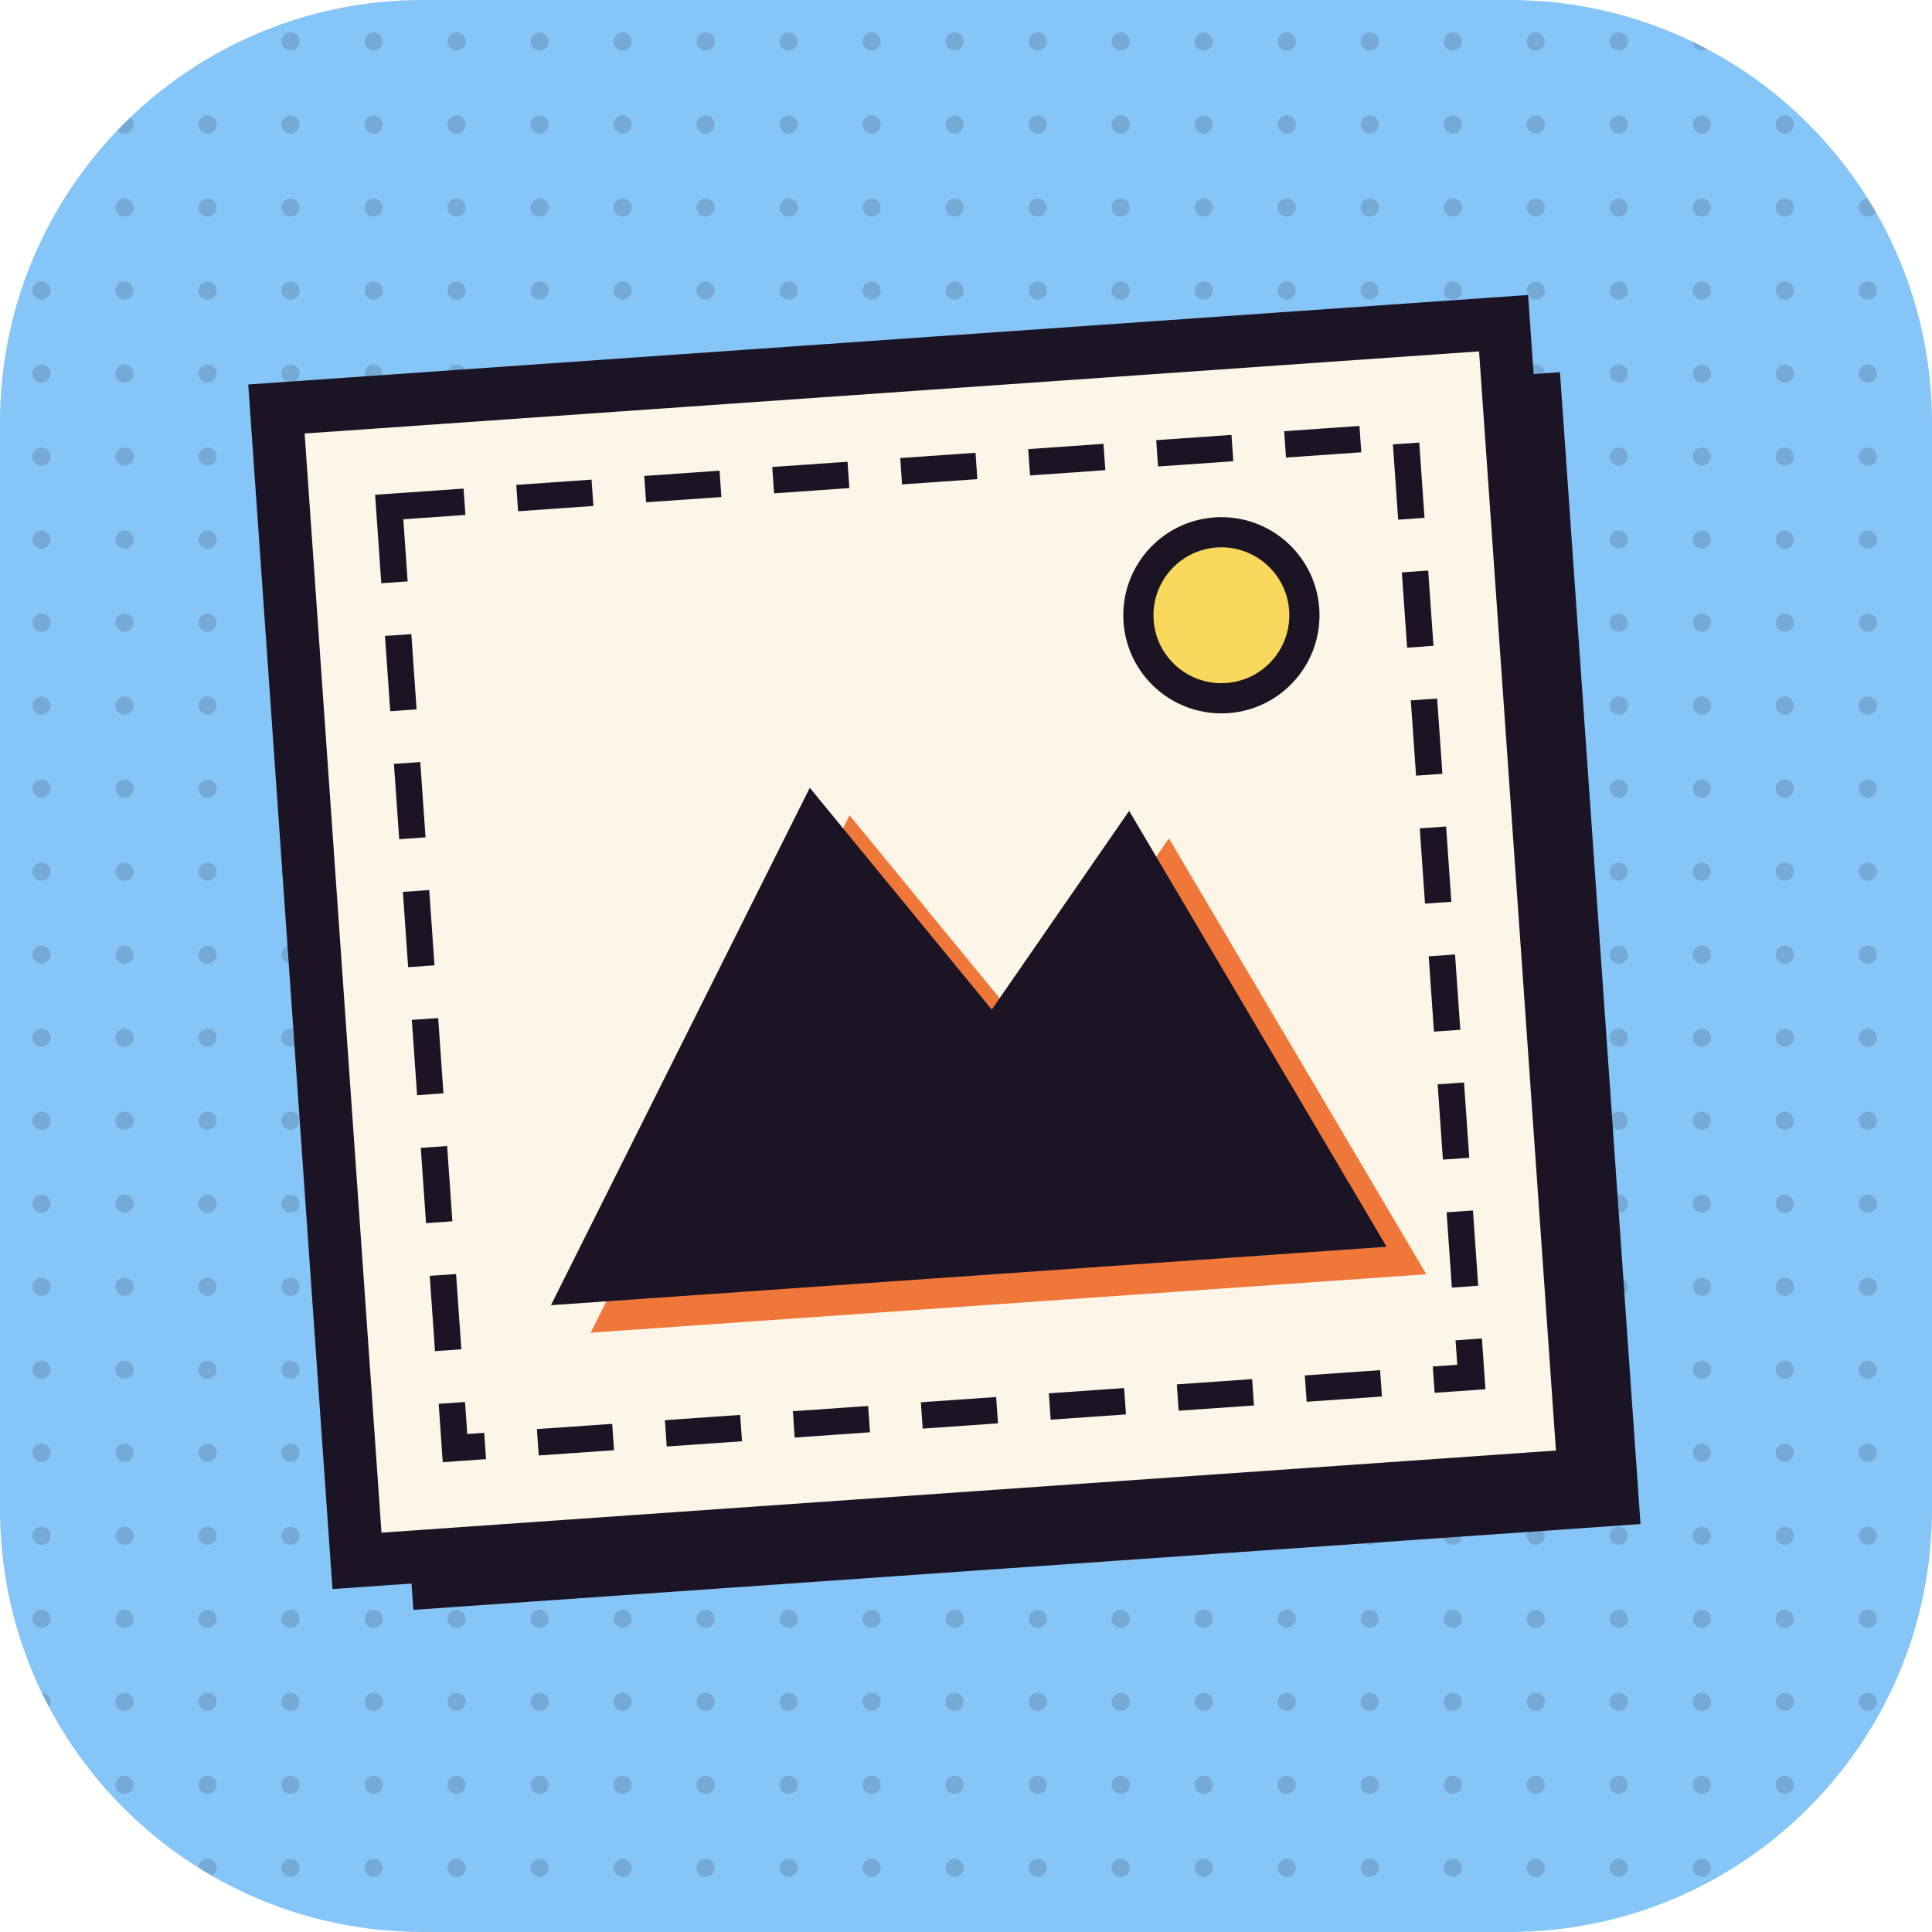
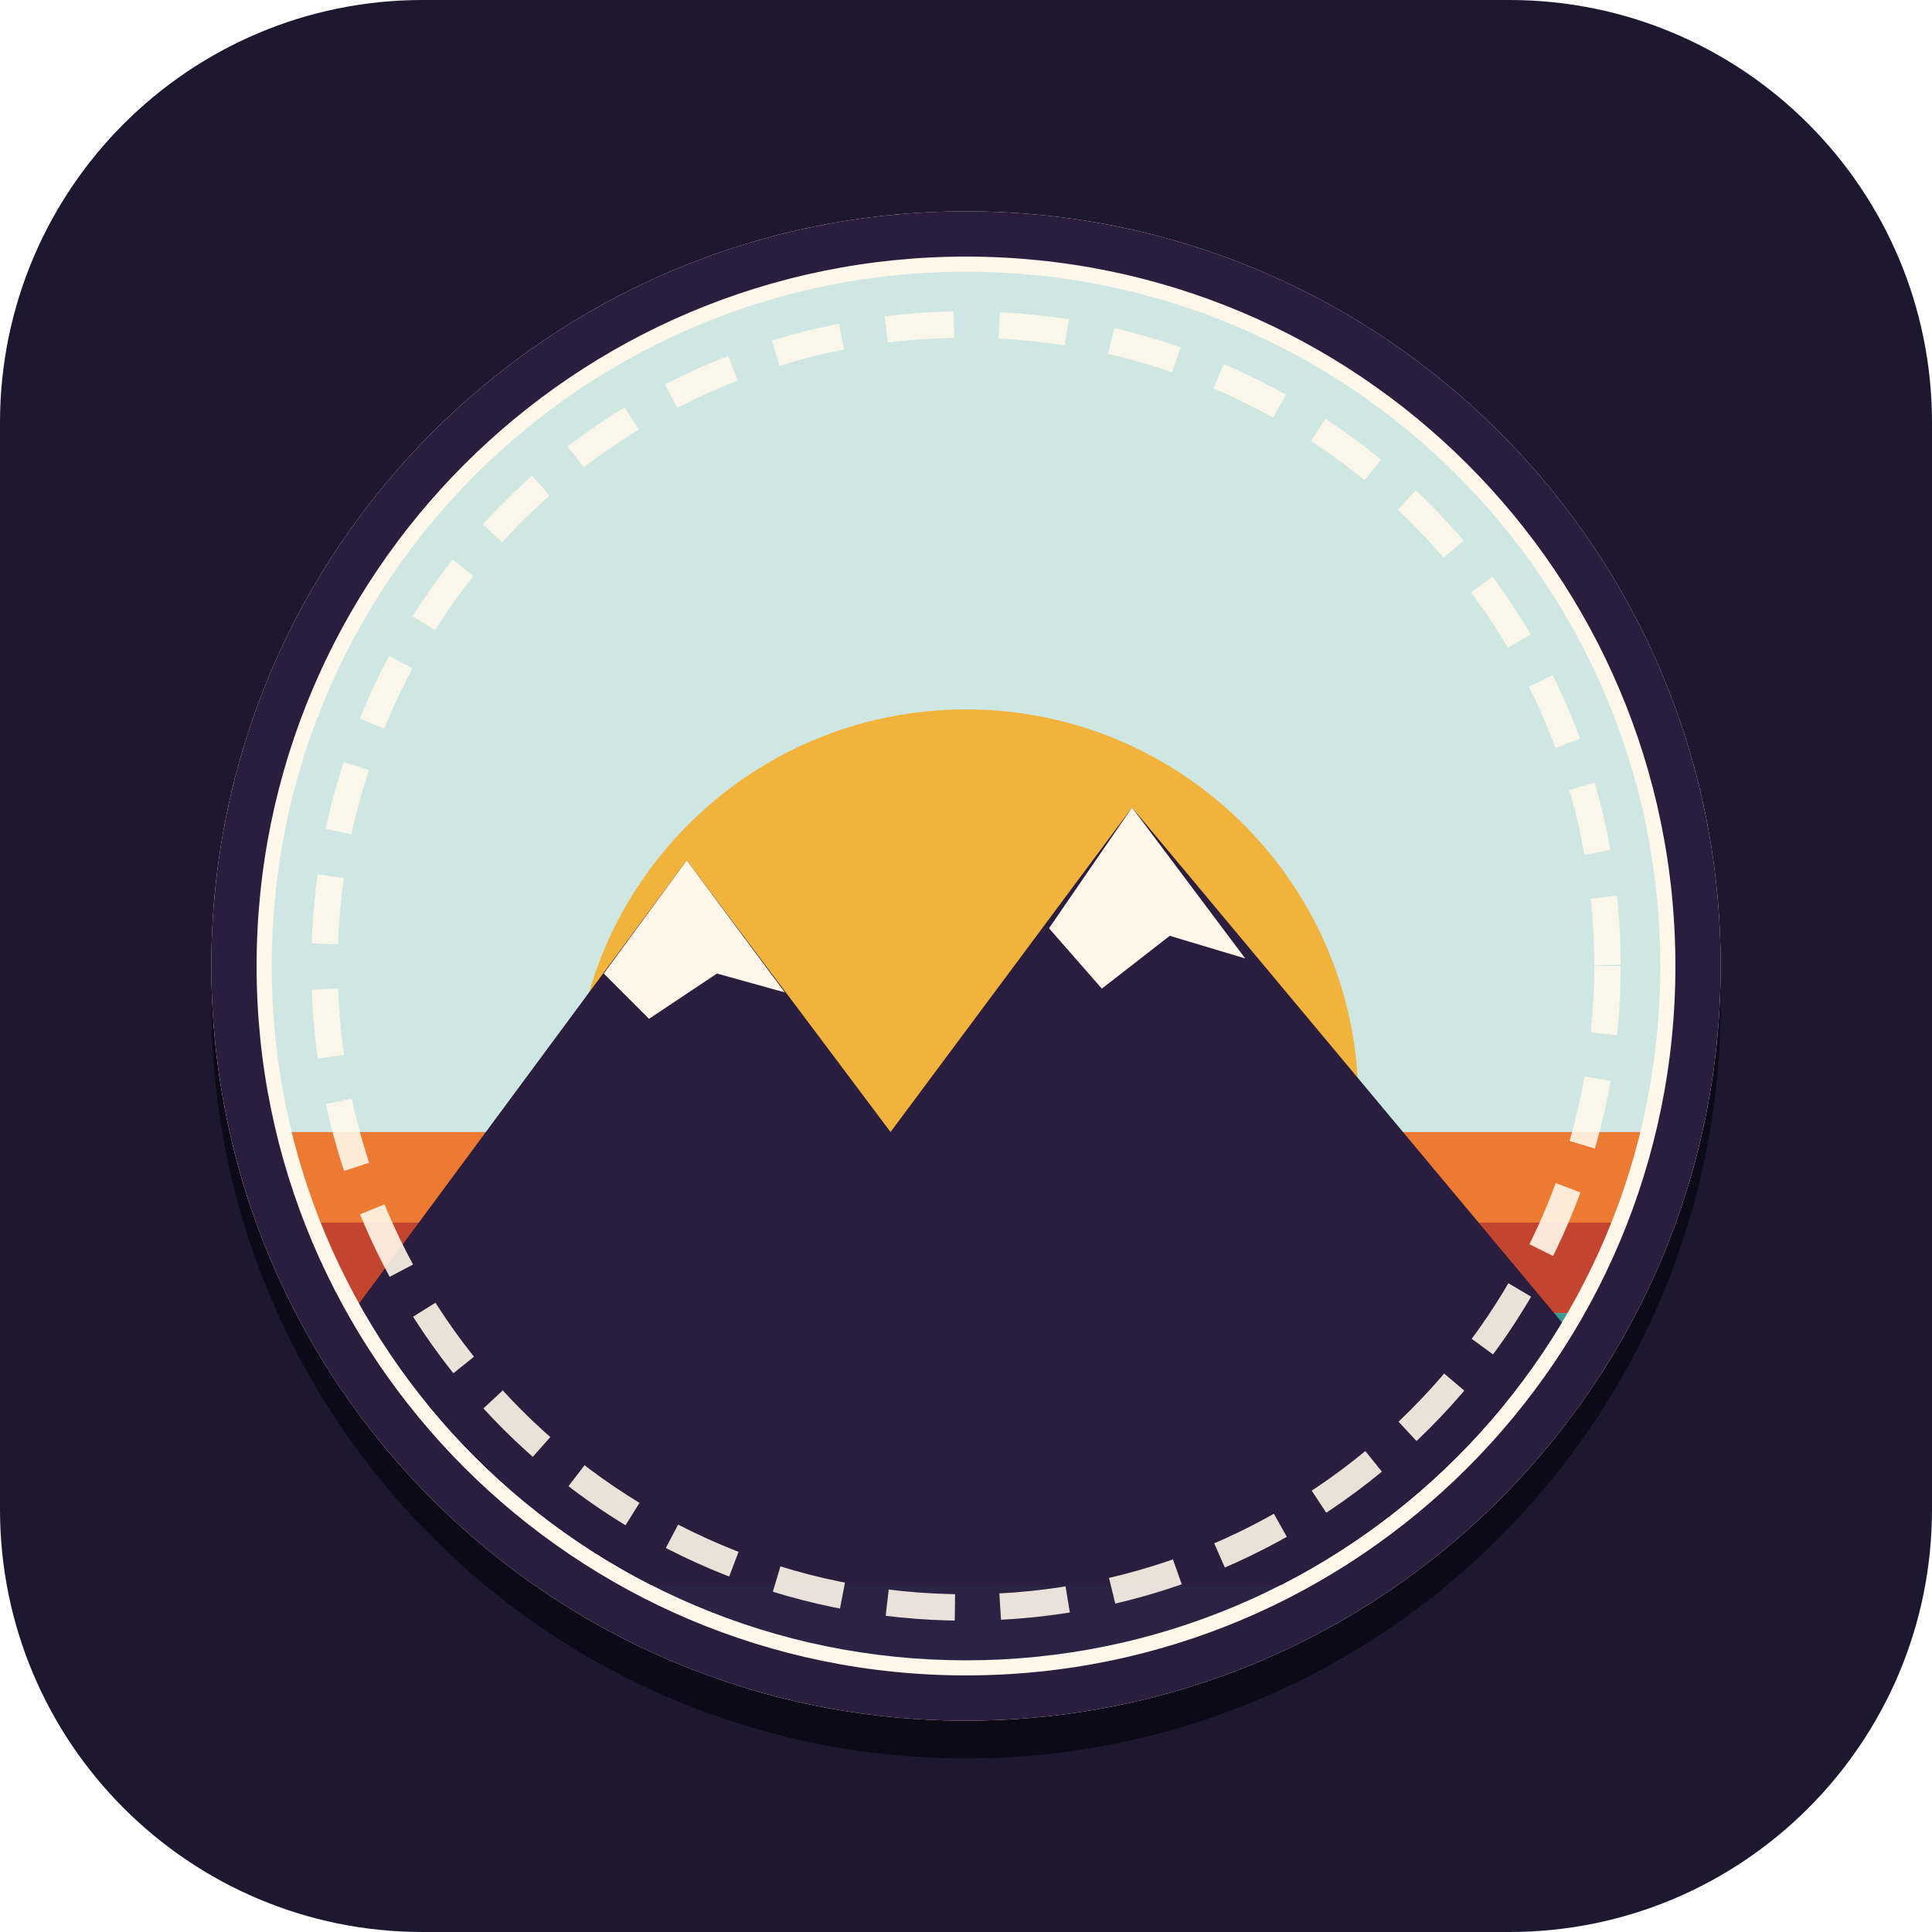
<svg xmlns="http://www.w3.org/2000/svg" viewBox="0 0 512 512">
  <defs>
-     <pattern id="d" width="22" height="22" patternUnits="userSpaceOnUse">
-       <circle cx="11" cy="11" r="2.4" fill="#1b1424" opacity=".16" />
-     </pattern>
+     <clipPath id="c">
+       <circle cx="256" cy="256" r="184" />
+     </clipPath>
  </defs>
-   <rect width="512" height="512" rx="112" fill="#86c5f7" />
-   <rect width="512" height="512" rx="112" fill="url(#d)" />
-   <g transform="rotate(-4 256 256)">
-     <rect x="98" y="110" width="326" height="306" fill="#1b1424" />
-     <rect x="84" y="96" width="326" height="306" fill="#fdf6e8" stroke="#1b1424" stroke-width="14" />
-     <rect x="112" y="124" width="270" height="250" fill="none" stroke="#1b1424" stroke-width="7" stroke-dasharray="20 14" />
-     <path d="M140 338 L218 206 L262 268 L302 218 L362 338 Z" fill="#f0773a" transform="translate(10 8)" />
-     <path d="M140 338 L218 206 L262 268 L302 218 L362 338 Z" fill="#1b1424" />
-     <circle cx="330" cy="168" r="22" fill="#f8d95b" stroke="#1b1424" stroke-width="8" />
+   <rect width="512" height="512" rx="112" fill="#1d1830" />
+   <circle cx="256" cy="266" r="200" fill="#0d0a17" />
+   <circle cx="256" cy="256" r="200" fill="#fff7ea" />
+   <g clip-path="url(#c)">
+     <rect width="512" height="512" fill="#cfe7e3" />
+     <circle cx="256" cy="292" r="104" fill="#f2b33d" />
+     <rect y="300" width="512" height="24" fill="#ec7a32" />
+     <rect y="324" width="512" height="24" fill="#c4452f" />
+     <rect y="348" width="512" height="24" fill="#3a9a8f" />
+     <rect y="372" width="512" height="140" fill="#2a2343" />
+     <path d="M40 420 L182 228 L236 300 L300 214 L472 420 Z" fill="#2a1d3d" />
+     <path d="M182 228 L208 263 L190 258 L172 270 L160 258 Z M300 214 L330 254 L310 248 L292 262 L278 246 Z" fill="#fff7ea" />
  </g>
+   <circle cx="256" cy="256" r="170" fill="none" stroke="#fff7ea" stroke-width="7" stroke-dasharray="18 12" opacity=".9" />
+   <circle cx="256" cy="256" r="194" fill="none" stroke="#2a1d3d" stroke-width="12" />
</svg>
